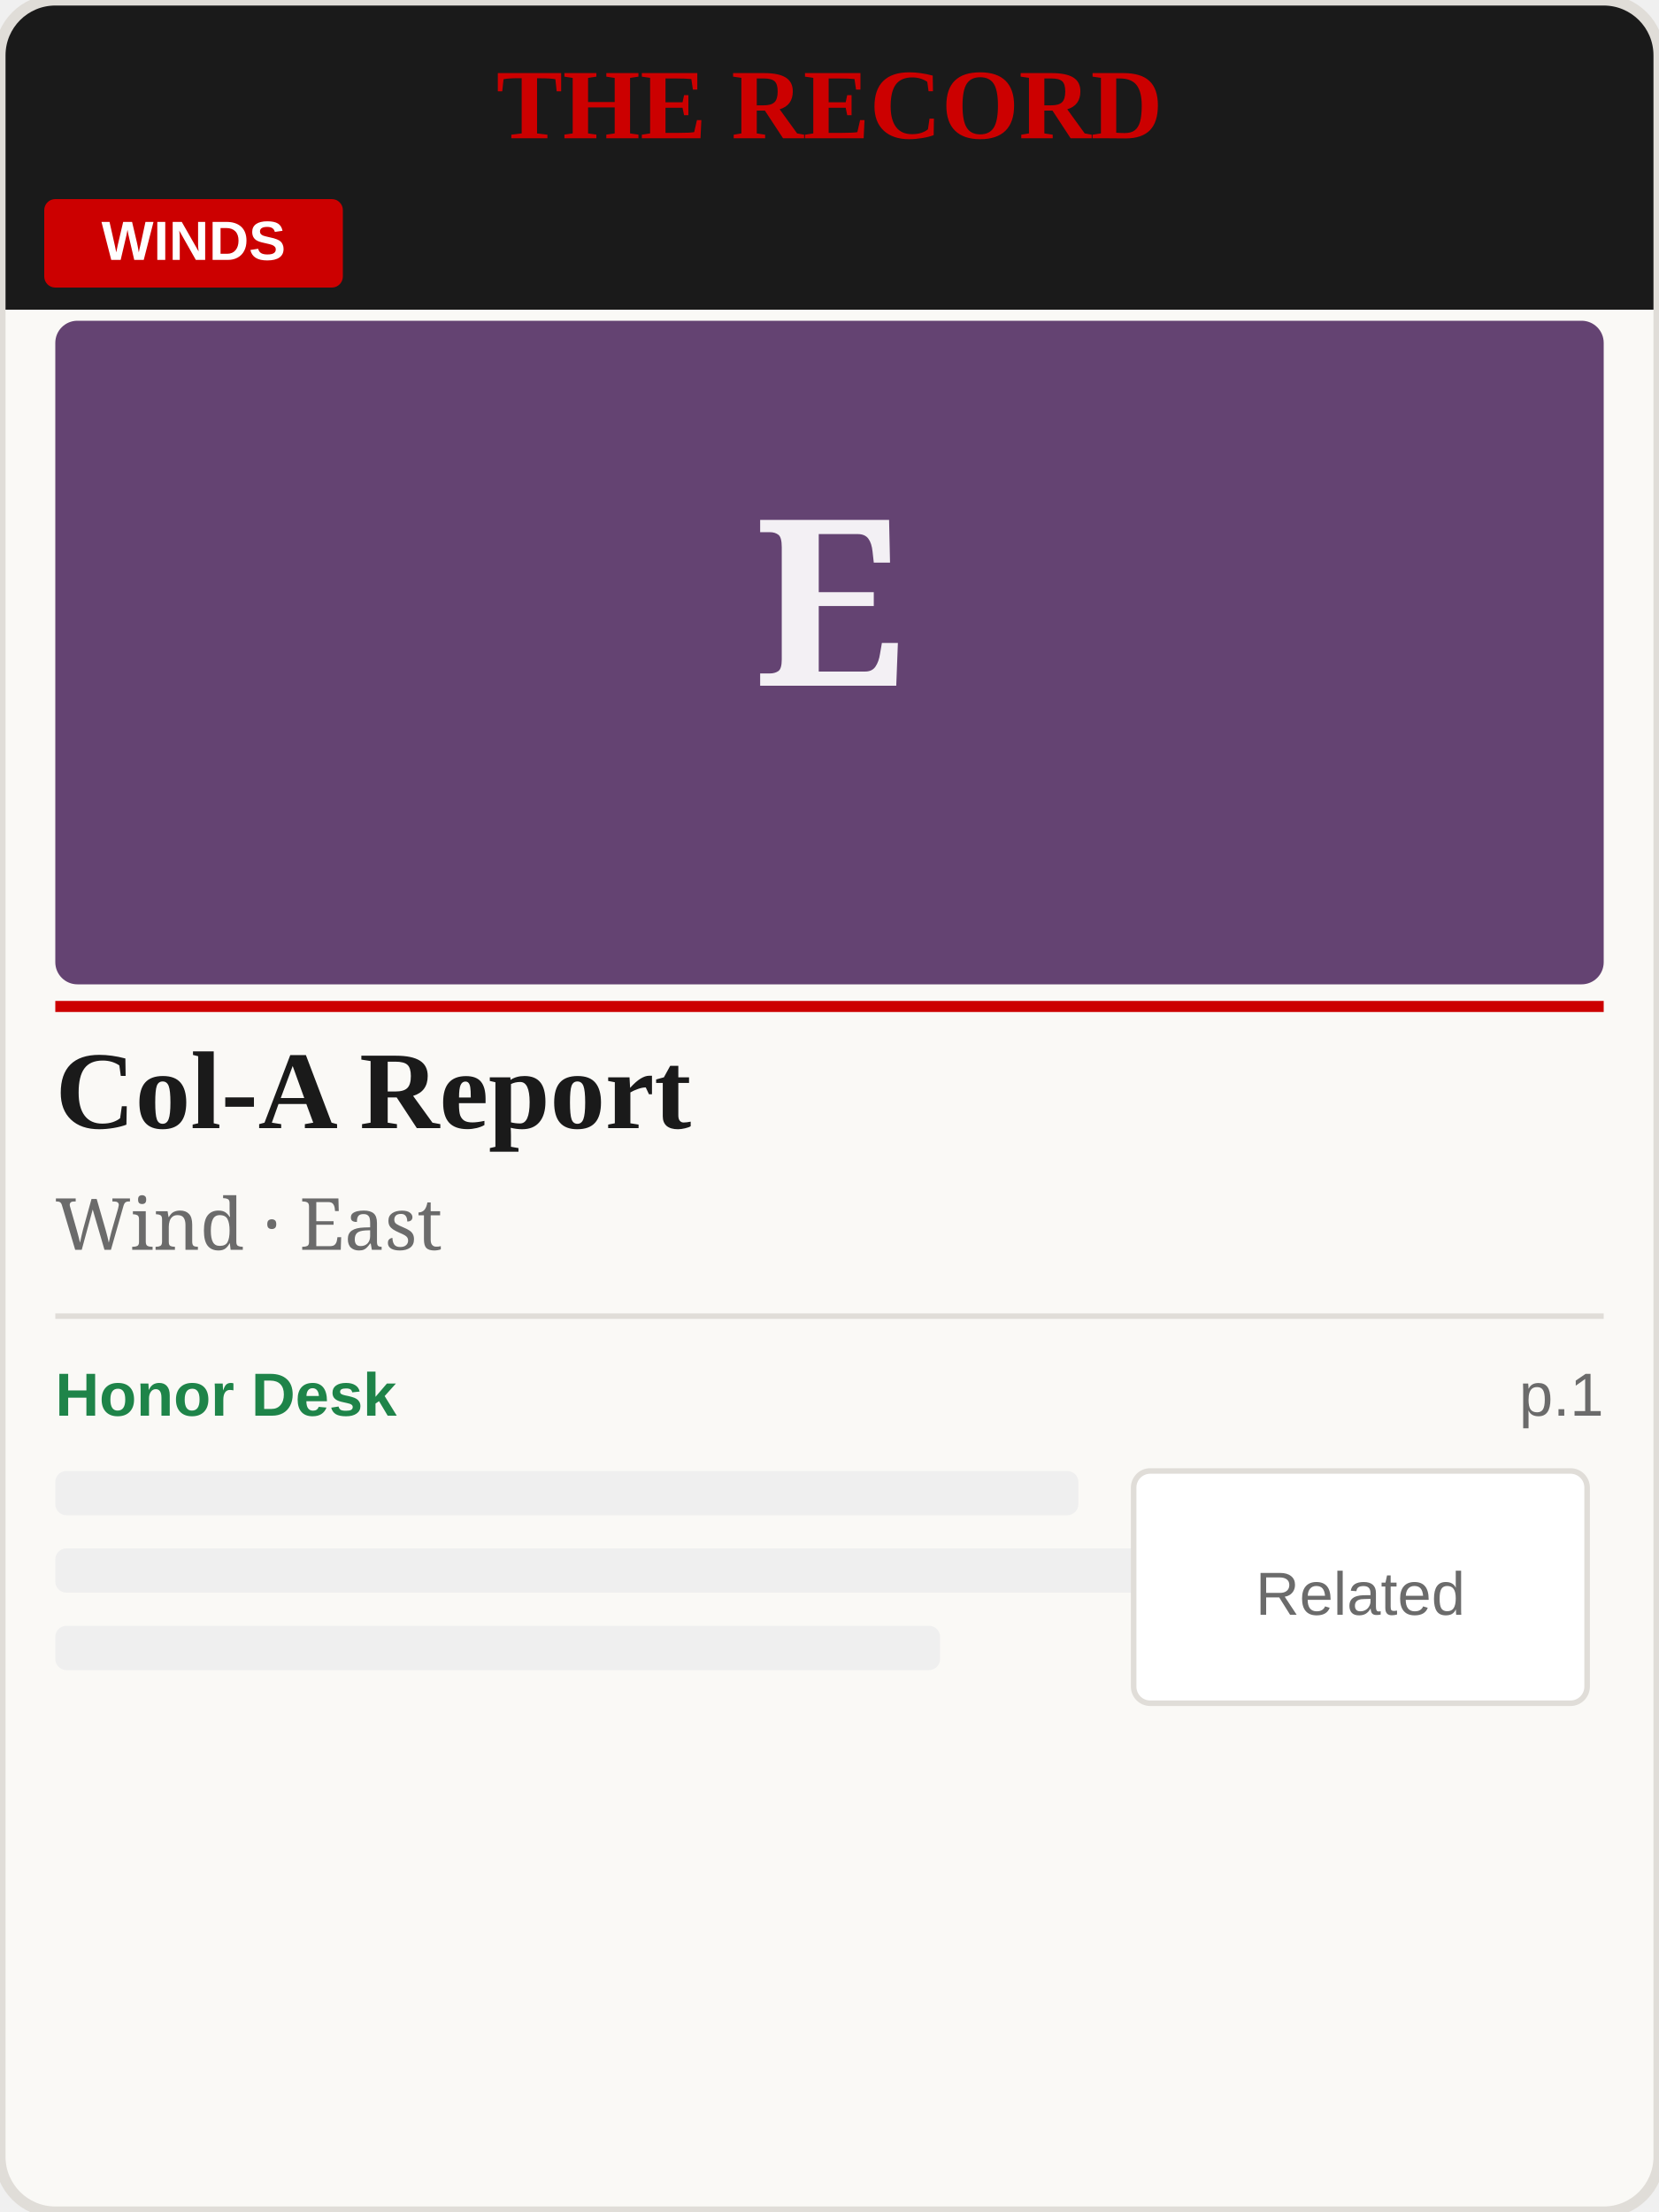
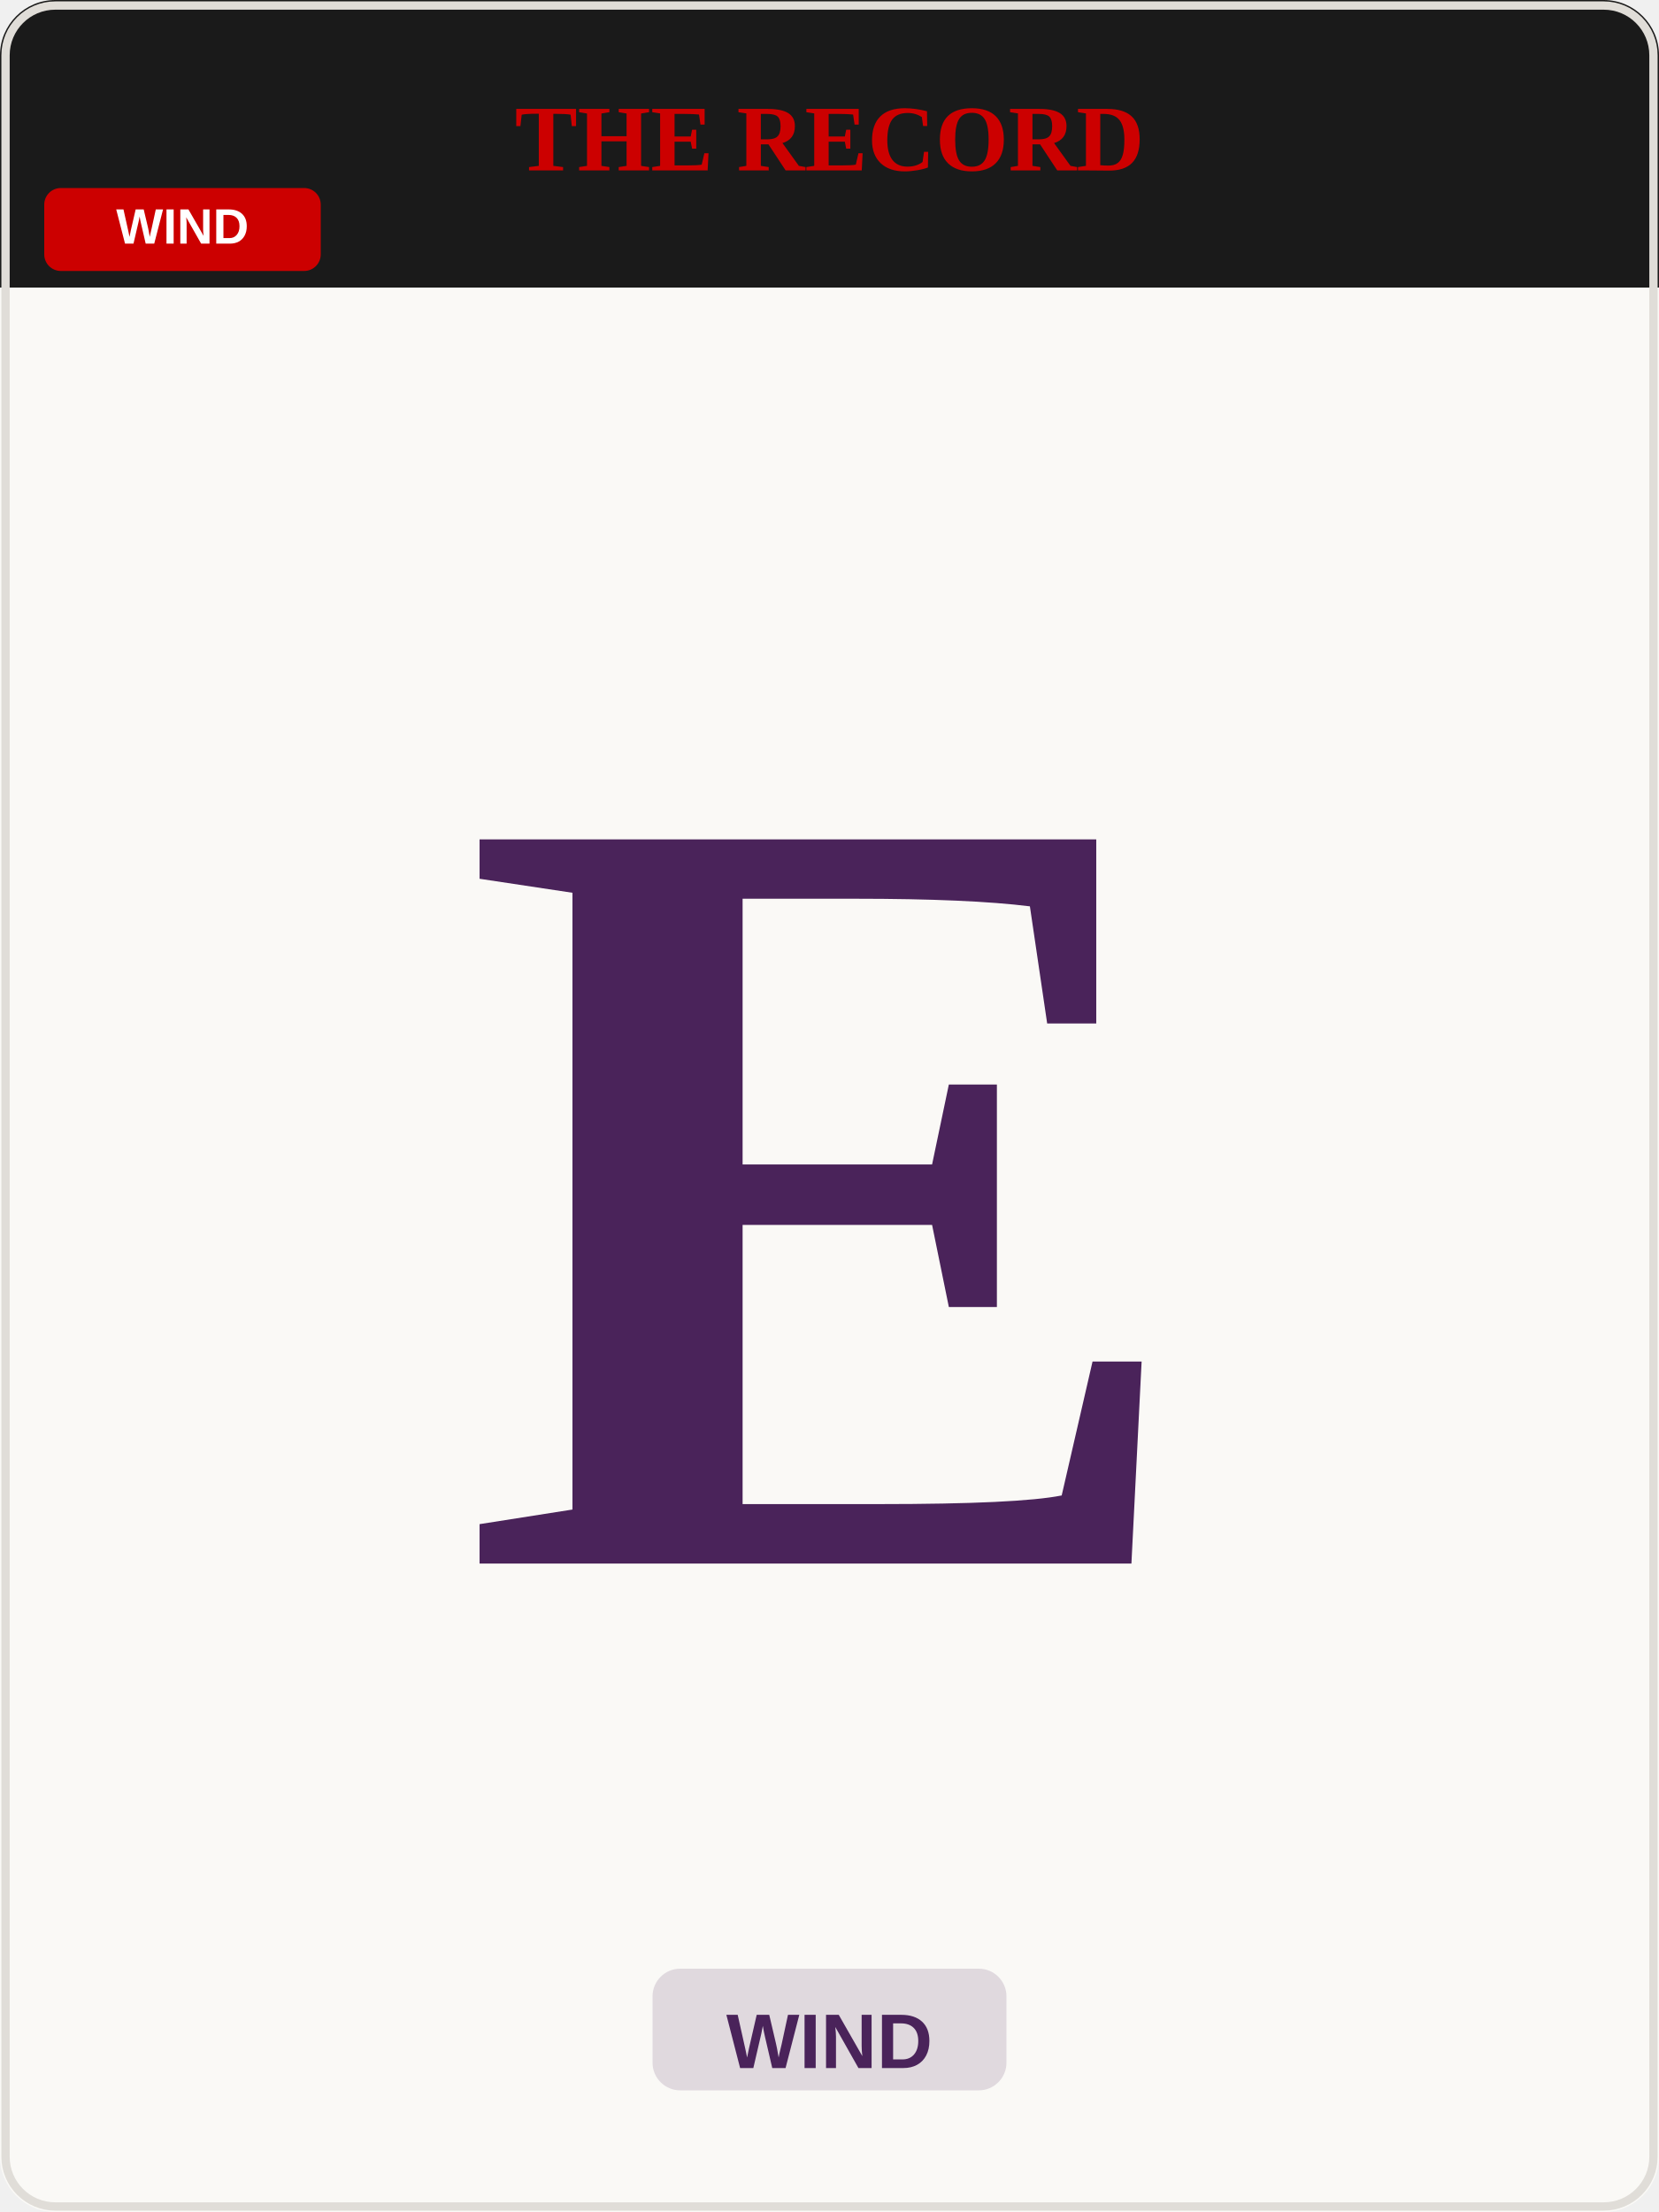
<svg xmlns="http://www.w3.org/2000/svg" viewBox="0 0 300 400" width="300" height="400">
  <rect x="0" y="0" width="300" height="400" rx="10" fill="#FAF9F6" />
-   <rect x="0" y="0" width="300" height="56" rx="10" fill="#1A1A1A" />
-   <rect x="0" y="44" width="300" height="12" fill="#1A1A1A" />
-   <text x="150" y="25" font-family="Georgia,'Times New Roman',serif" font-size="18" font-weight="bold" fill="#CC0000" text-anchor="middle" dominant-baseline="auto">THE RECORD</text>
-   <rect x="8" y="36" width="54" height="16" rx="2" fill="#CC0000" />
-   <text x="35" y="47" font-family="Arial,Helvetica,sans-serif" font-size="10" font-weight="bold" fill="#FFFFFF" text-anchor="middle" dominant-baseline="auto">WINDS</text>
-   <rect x="10" y="58" width="280" height="120" rx="4" fill="#4A235A" opacity="0.85" />
-   <text x="150" y="124" font-family="Georgia,serif" font-size="42" font-weight="bold" fill="#FFFFFF" text-anchor="middle" dominant-baseline="auto" opacity="0.92">E</text>
-   <line x1="10" y1="182" x2="290" y2="182" stroke="#CC0000" stroke-width="2" />
-   <text x="10" y="204" font-family="Georgia,'Times New Roman',serif" font-size="20" font-weight="bold" fill="#1A1A1A">Col-A Report</text>
-   <text x="10" y="226" font-family="Georgia,serif" font-size="13" fill="#6B6B6B">Wind · East</text>
-   <line x1="10" y1="238" x2="290" y2="238" stroke="#E0DDD8" stroke-width="1" />
-   <text x="10" y="256" font-family="Arial,Helvetica,sans-serif" font-size="11" fill="#1E8449" font-weight="bold">Honor Desk</text>
-   <text x="290" y="256" font-family="Arial,Helvetica,sans-serif" font-size="11" fill="#6B6B6B" text-anchor="end">p.1</text>
-   <rect x="10" y="266" width="185" height="8" rx="2" fill="#EFEFEF" />
-   <rect x="10" y="280" width="220" height="8" rx="2" fill="#EFEFEF" />
-   <rect x="10" y="294" width="160" height="8" rx="2" fill="#EFEFEF" />
-   <rect x="205" y="266" width="82" height="42" rx="3" fill="#FFFFFF" stroke="#E0DDD8" stroke-width="1" />
-   <text x="246" y="292" font-family="Arial,Helvetica,sans-serif" font-size="11" fill="#6B6B6B" text-anchor="middle" dominant-baseline="auto">Related</text>
-   <rect x="0" y="0" width="300" height="400" rx="10" fill="none" stroke="#E0DDD8" stroke-width="2" />
+   <rect x="0" y="0" width="300" height="52" rx="10" fill="#1A1A1A" />
+   <rect x="0" y="42" width="300" height="10" fill="#1A1A1A" />
+   <text x="150" y="26" font-family="Georgia,'Times New Roman',serif" font-size="17" font-weight="bold" fill="#CC0000" text-anchor="middle" dominant-baseline="middle">THE RECORD</text>
+   <rect x="8" y="34" width="50" height="15" rx="3" fill="#CC0000" />
+   <text x="33" y="41.5" font-family="Arial,Helvetica,sans-serif" font-size="9" font-weight="bold" fill="#FFFFFF" text-anchor="middle" dominant-baseline="middle">WIND</text>
+   <text x="150" y="226" font-family="Georgia,'Times New Roman',serif" font-size="200" font-weight="bold" fill="#4A235A" text-anchor="middle" dominant-baseline="middle" letter-spacing="-4">E</text>
+   <rect x="118" y="356" width="64" height="22" rx="5" fill="#4A235A" opacity="0.15" />
+   <text x="150" y="370" font-family="Arial,Helvetica,sans-serif" font-size="14" font-weight="bold" fill="#4A235A" text-anchor="middle" dominant-baseline="middle">WIND</text>
+   <rect x="1" y="1" width="298" height="398" rx="9" fill="none" stroke="#E0DDD8" stroke-width="1.5" />
</svg>
